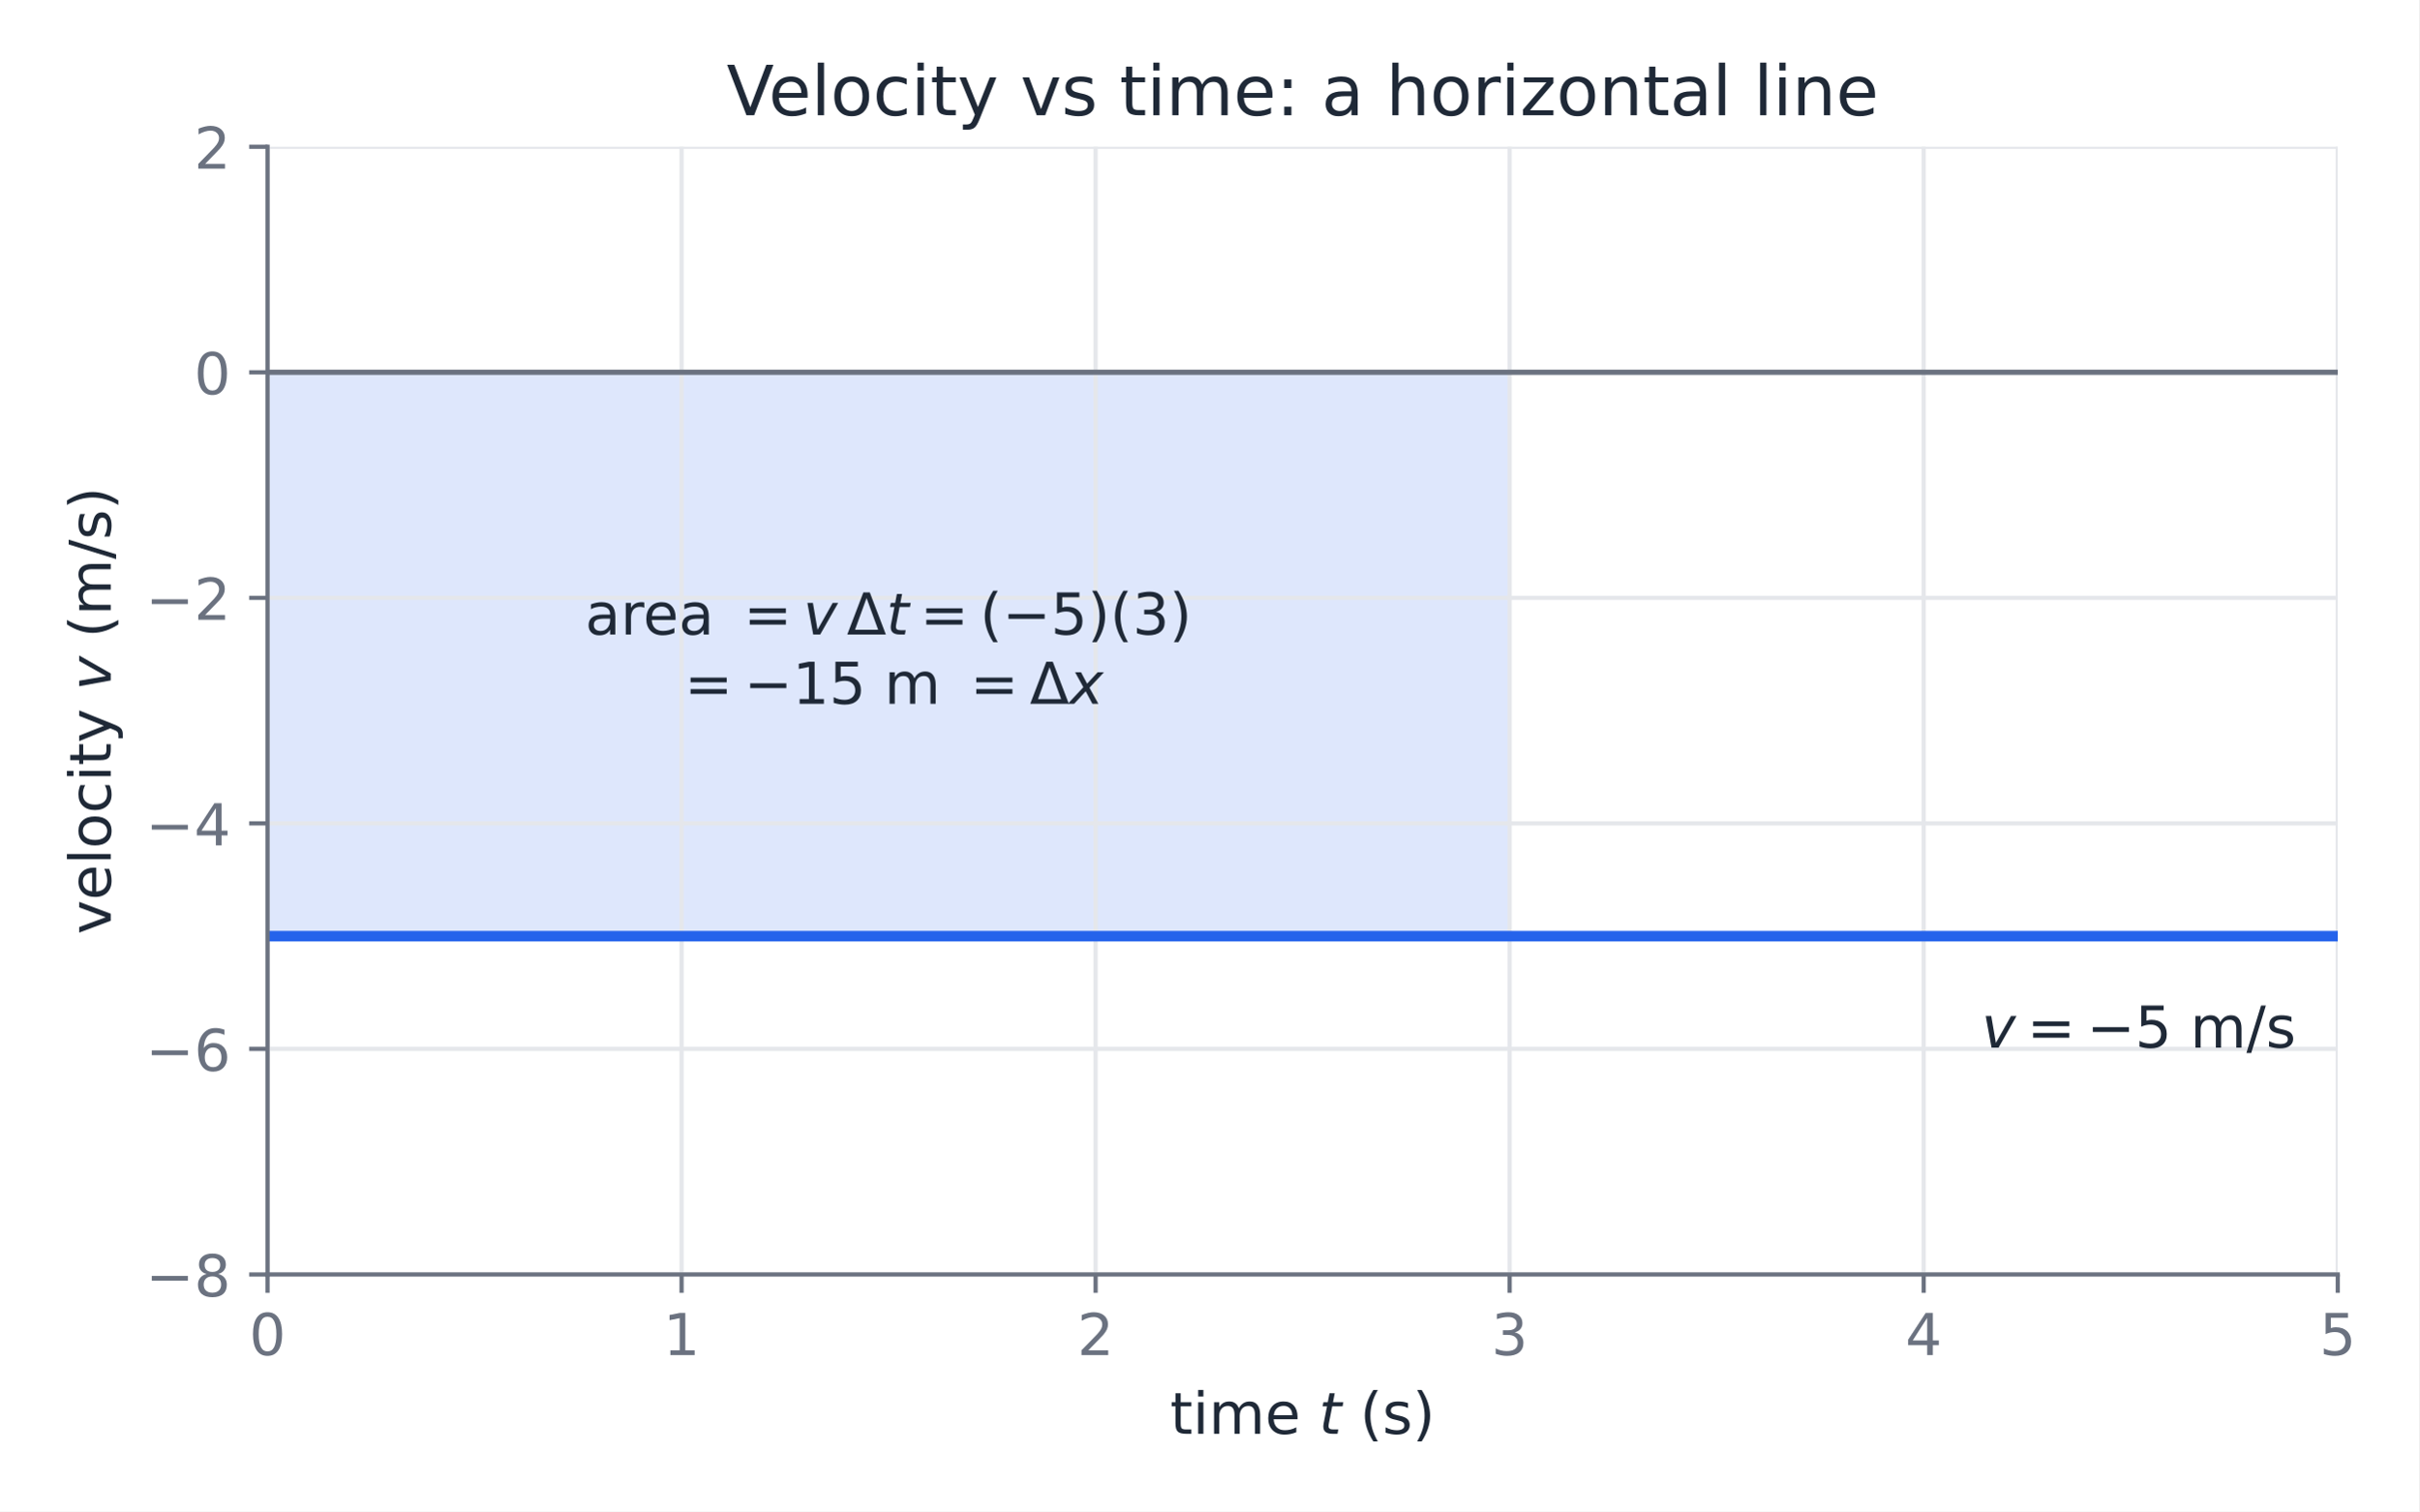
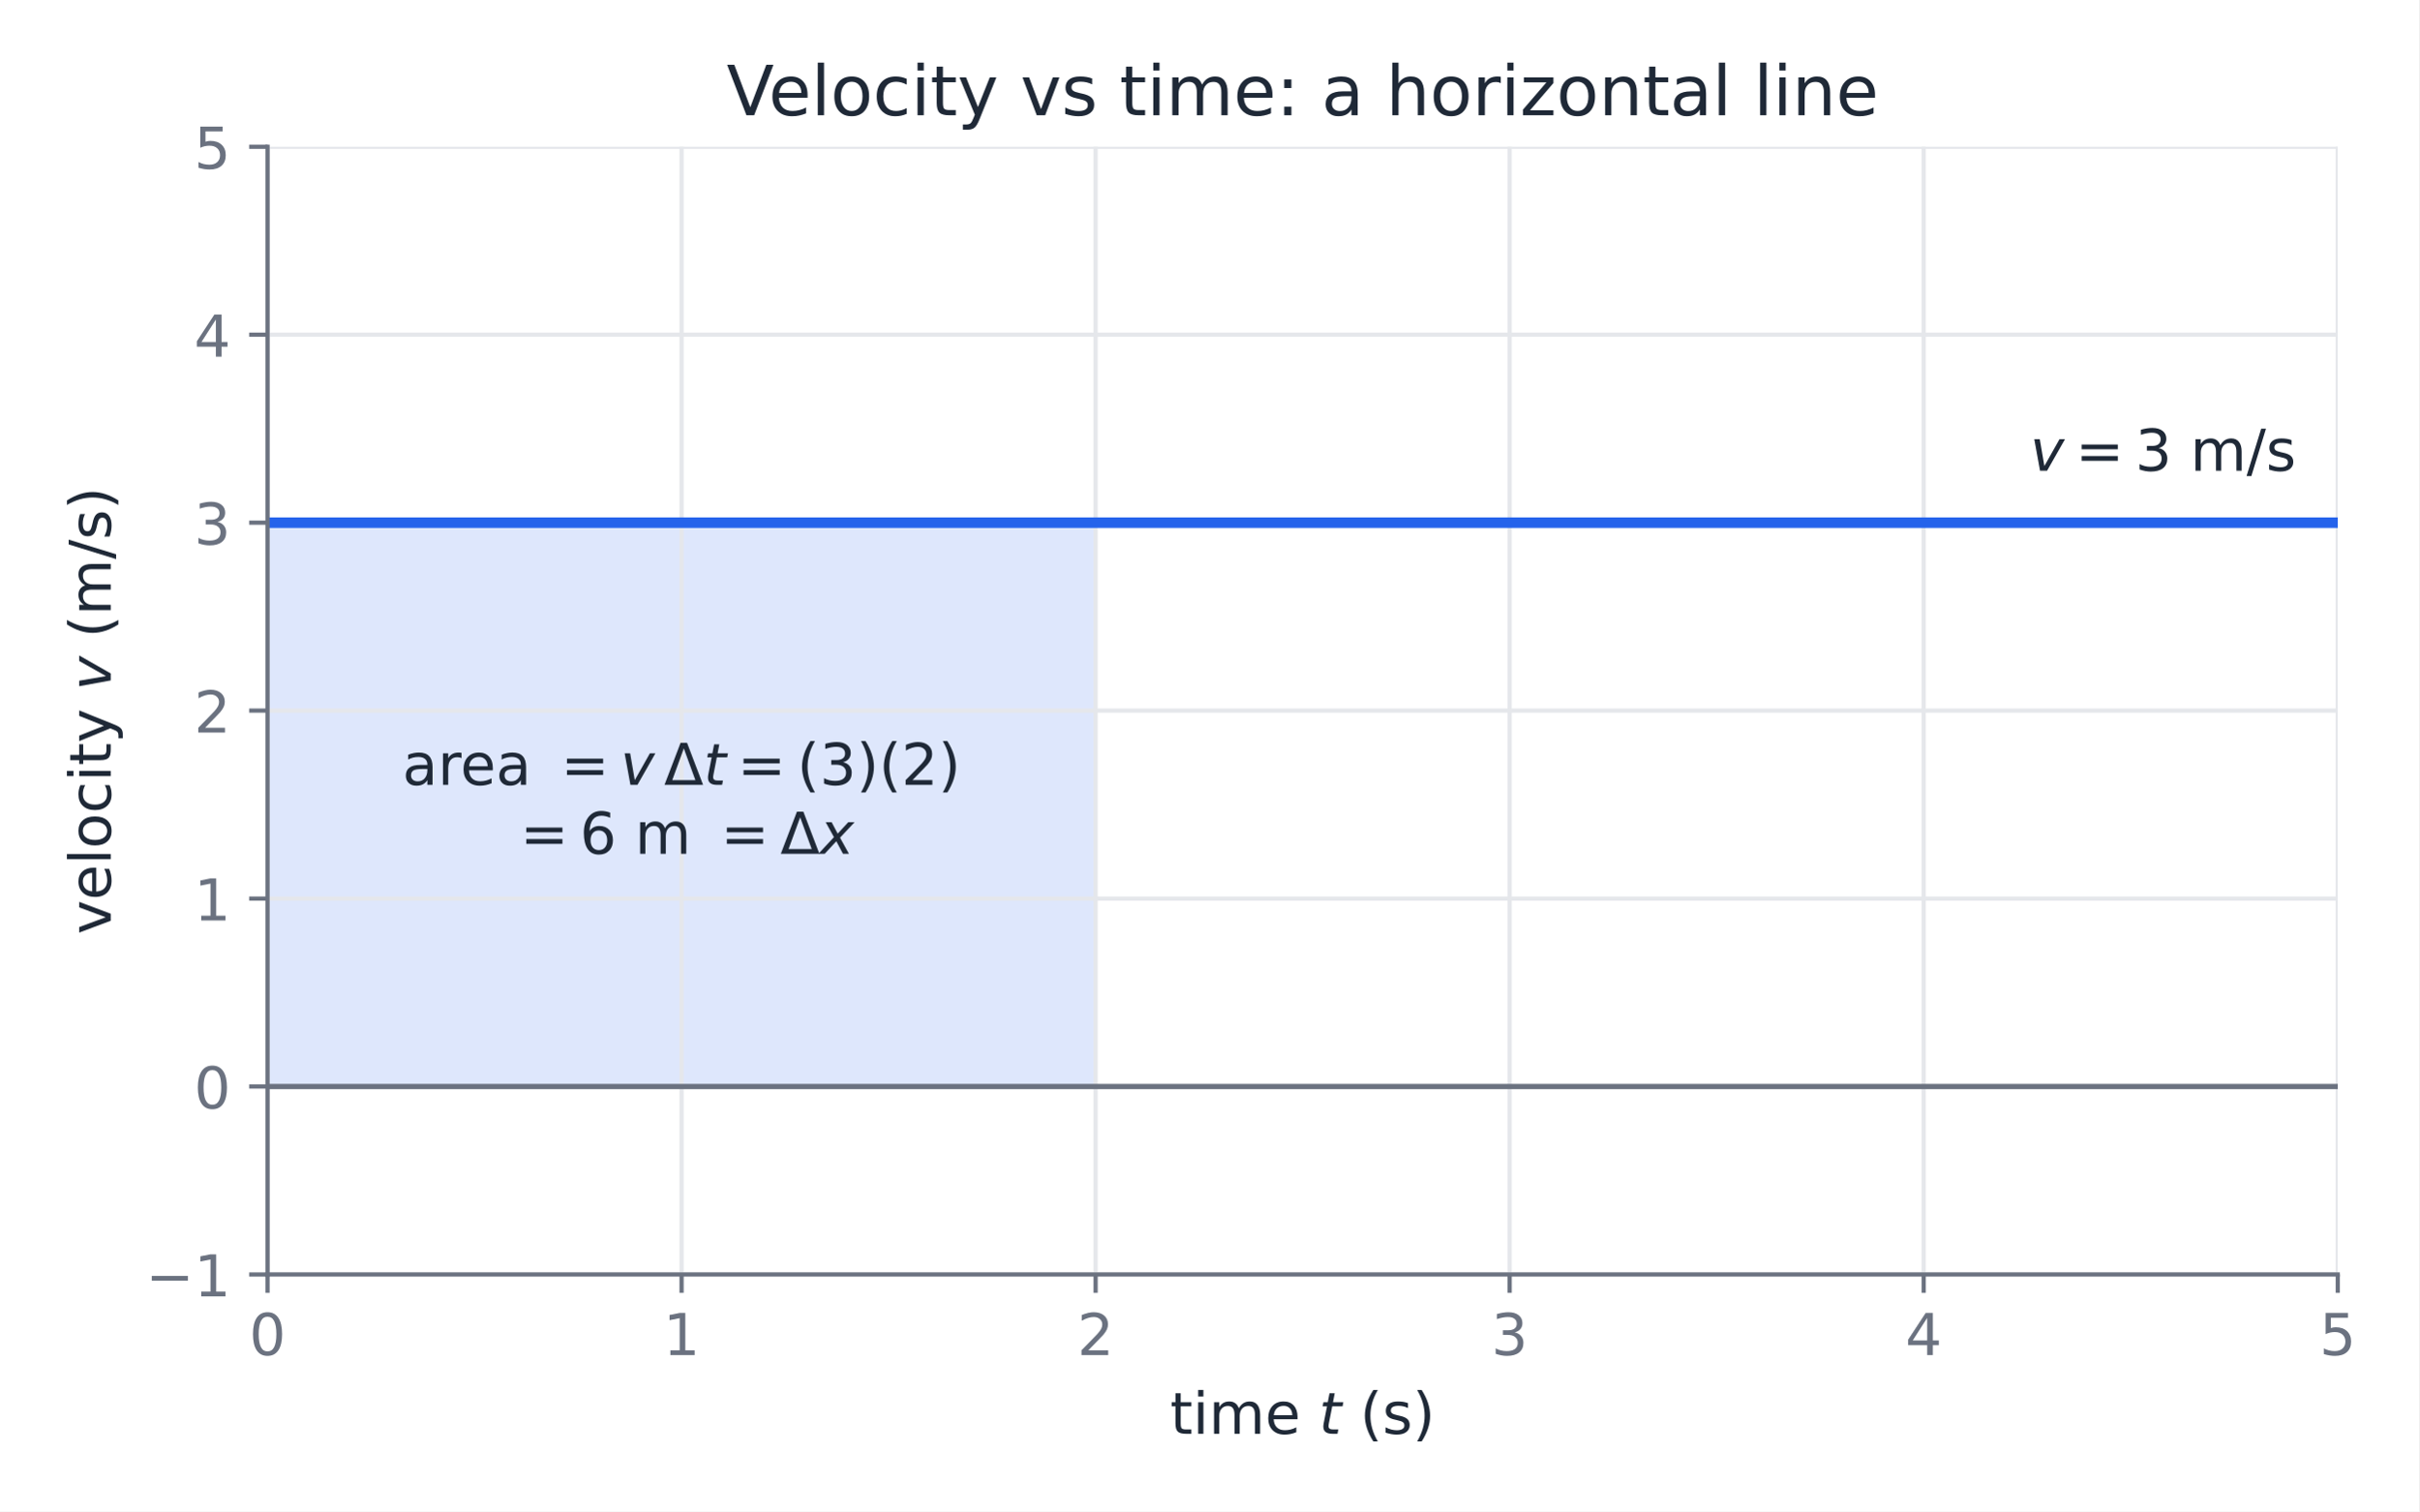
<svg xmlns="http://www.w3.org/2000/svg" xmlns:xlink="http://www.w3.org/1999/xlink" width="460.8pt" height="288pt" viewBox="0 0 460.8 288" version="1.1">
  <defs>
    <style type="text/css">*{stroke-linejoin: round; stroke-linecap: butt}</style>
  </defs>
  <g id="figure_1">
    <g id="patch_1">
      <path d="M 0 288  L 460.8 288  L 460.8 0  L 0 0  z " style="fill: #ffffff" />
    </g>
    <g id="axes_1">
      <g id="patch_2">
        <path d="M 50.96 242.837  L 445.32 242.837  L 445.32 27.96  L 50.96 27.96  z " style="fill: #ffffff" />
      </g>
      <g id="FillBetweenPolyCollection_1">
        <defs>
-           <path id="m949cb435a1" d="M 50.96 -217.065  L 50.96 -109.626  L 287.576 -109.626  L 287.576 -217.065  L 287.576 -217.065  L 50.96 -217.065  z " />
+           <path id="m3ef9028aa3" d="M 50.96 -80.975  L 50.96 -188.414  L 208.704 -188.414  L 208.704 -80.975  L 208.704 -80.975  L 50.96 -80.975  z " />
        </defs>
-         <g clip-path="url(#p1f6638d53b)">
-           <use xlink:href="#m949cb435a1" x="0" y="288" style="fill: #2563eb; fill-opacity: 0.15" />
+         <g clip-path="url(#p68de432484)">
+           <use xlink:href="#m3ef9028aa3" x="0" y="288" style="fill: #2563eb; fill-opacity: 0.15" />
        </g>
      </g>
      <g id="matplotlib.axis_1">
        <g id="xtick_1">
          <g id="line2d_1">
-             <path d="M 50.96 242.837  L 50.96 27.96  " clip-path="url(#p1f6638d53b)" style="fill: none; stroke: #e5e7eb; stroke-width: 0.8; stroke-linecap: square" />
+             <path d="M 50.96 242.837  L 50.96 27.96  " clip-path="url(#p68de432484)" style="fill: none; stroke: #e5e7eb; stroke-width: 0.8; stroke-linecap: square" />
          </g>
          <g id="line2d_2">
            <defs>
-               <path id="m3e6e8bbebf" d="M 0 0  L 0 3.5  " style="stroke: #6b7280; stroke-width: 0.8" />
+               <path id="m33810bf841" d="M 0 0  L 0 3.5  " style="stroke: #6b7280; stroke-width: 0.8" />
            </defs>
            <g>
-               <use xlink:href="#m3e6e8bbebf" x="50.96" y="242.837" style="fill: #6b7280; stroke: #6b7280; stroke-width: 0.8" />
+               <use xlink:href="#m33810bf841" x="50.96" y="242.837" style="fill: #6b7280; stroke: #6b7280; stroke-width: 0.8" />
            </g>
          </g>
          <g id="text_1">
            <g style="fill: #6b7280" transform="translate(47.46063 258.1948) scale(0.11 -0.11)">
              <defs>
                <path id="DejaVuSans-13" d="M 2034 4250  Q 1547 4250 1301 3770  Q 1056 3291 1056 2328  Q 1056 1369 1301 889  Q 1547 409 2034 409  Q 2525 409 2770 889  Q 3016 1369 3016 2328  Q 3016 3291 2770 3770  Q 2525 4250 2034 4250  z M 2034 4750  Q 2819 4750 3233 4129  Q 3647 3509 3647 2328  Q 3647 1150 3233 529  Q 2819 -91 2034 -91  Q 1250 -91 836 529  Q 422 1150 422 2328  Q 422 3509 836 4129  Q 1250 4750 2034 4750  z " transform="scale(0.015625)" />
              </defs>
              <use xlink:href="#DejaVuSans-13" />
            </g>
          </g>
        </g>
        <g id="xtick_2">
          <g id="line2d_3">
-             <path d="M 129.832 242.837  L 129.832 27.96  " clip-path="url(#p1f6638d53b)" style="fill: none; stroke: #e5e7eb; stroke-width: 0.8; stroke-linecap: square" />
+             <path d="M 129.832 242.837  L 129.832 27.96  " clip-path="url(#p68de432484)" style="fill: none; stroke: #e5e7eb; stroke-width: 0.8; stroke-linecap: square" />
          </g>
          <g id="line2d_4">
            <g>
-               <use xlink:href="#m3e6e8bbebf" x="129.832" y="242.837" style="fill: #6b7280; stroke: #6b7280; stroke-width: 0.8" />
+               <use xlink:href="#m33810bf841" x="129.832" y="242.837" style="fill: #6b7280; stroke: #6b7280; stroke-width: 0.8" />
            </g>
          </g>
          <g id="text_2">
            <g style="fill: #6b7280" transform="translate(126.3326 258.1948) scale(0.11 -0.11)">
              <defs>
                <path id="DejaVuSans-14" d="M 794 531  L 1825 531  L 1825 4091  L 703 3866  L 703 4441  L 1819 4666  L 2450 4666  L 2450 531  L 3481 531  L 3481 0  L 794 0  L 794 531  z " transform="scale(0.015625)" />
              </defs>
              <use xlink:href="#DejaVuSans-14" />
            </g>
          </g>
        </g>
        <g id="xtick_3">
          <g id="line2d_5">
-             <path d="M 208.704 242.837  L 208.704 27.96  " clip-path="url(#p1f6638d53b)" style="fill: none; stroke: #e5e7eb; stroke-width: 0.8; stroke-linecap: square" />
+             <path d="M 208.704 242.837  L 208.704 27.96  " clip-path="url(#p68de432484)" style="fill: none; stroke: #e5e7eb; stroke-width: 0.8; stroke-linecap: square" />
          </g>
          <g id="line2d_6">
            <g>
-               <use xlink:href="#m3e6e8bbebf" x="208.704" y="242.837" style="fill: #6b7280; stroke: #6b7280; stroke-width: 0.8" />
+               <use xlink:href="#m33810bf841" x="208.704" y="242.837" style="fill: #6b7280; stroke: #6b7280; stroke-width: 0.8" />
            </g>
          </g>
          <g id="text_3">
            <g style="fill: #6b7280" transform="translate(205.2046 258.1948) scale(0.11 -0.11)">
              <defs>
                <path id="DejaVuSans-15" d="M 1228 531  L 3431 531  L 3431 0  L 469 0  L 469 531  Q 828 903 1448 1529  Q 2069 2156 2228 2338  Q 2531 2678 2651 2914  Q 2772 3150 2772 3378  Q 2772 3750 2511 3984  Q 2250 4219 1831 4219  Q 1534 4219 1204 4116  Q 875 4013 500 3803  L 500 4441  Q 881 4594 1212 4672  Q 1544 4750 1819 4750  Q 2544 4750 2975 4387  Q 3406 4025 3406 3419  Q 3406 3131 3298 2873  Q 3191 2616 2906 2266  Q 2828 2175 2409 1742  Q 1991 1309 1228 531  z " transform="scale(0.015625)" />
              </defs>
              <use xlink:href="#DejaVuSans-15" />
            </g>
          </g>
        </g>
        <g id="xtick_4">
          <g id="line2d_7">
-             <path d="M 287.576 242.837  L 287.576 27.96  " clip-path="url(#p1f6638d53b)" style="fill: none; stroke: #e5e7eb; stroke-width: 0.8; stroke-linecap: square" />
+             <path d="M 287.576 242.837  L 287.576 27.96  " clip-path="url(#p68de432484)" style="fill: none; stroke: #e5e7eb; stroke-width: 0.8; stroke-linecap: square" />
          </g>
          <g id="line2d_8">
            <g>
-               <use xlink:href="#m3e6e8bbebf" x="287.576" y="242.837" style="fill: #6b7280; stroke: #6b7280; stroke-width: 0.8" />
+               <use xlink:href="#m33810bf841" x="287.576" y="242.837" style="fill: #6b7280; stroke: #6b7280; stroke-width: 0.8" />
            </g>
          </g>
          <g id="text_4">
            <g style="fill: #6b7280" transform="translate(284.0766 258.1948) scale(0.11 -0.11)">
              <defs>
                <path id="DejaVuSans-16" d="M 2597 2516  Q 3050 2419 3304 2112  Q 3559 1806 3559 1356  Q 3559 666 3084 287  Q 2609 -91 1734 -91  Q 1441 -91 1130 -33  Q 819 25 488 141  L 488 750  Q 750 597 1062 519  Q 1375 441 1716 441  Q 2309 441 2620 675  Q 2931 909 2931 1356  Q 2931 1769 2642 2001  Q 2353 2234 1838 2234  L 1294 2234  L 1294 2753  L 1863 2753  Q 2328 2753 2575 2939  Q 2822 3125 2822 3475  Q 2822 3834 2567 4026  Q 2313 4219 1838 4219  Q 1578 4219 1281 4162  Q 984 4106 628 3988  L 628 4550  Q 988 4650 1302 4700  Q 1616 4750 1894 4750  Q 2613 4750 3031 4423  Q 3450 4097 3450 3541  Q 3450 3153 3228 2886  Q 3006 2619 2597 2516  z " transform="scale(0.015625)" />
              </defs>
              <use xlink:href="#DejaVuSans-16" />
            </g>
          </g>
        </g>
        <g id="xtick_5">
          <g id="line2d_9">
-             <path d="M 366.448 242.837  L 366.448 27.96  " clip-path="url(#p1f6638d53b)" style="fill: none; stroke: #e5e7eb; stroke-width: 0.8; stroke-linecap: square" />
+             <path d="M 366.448 242.837  L 366.448 27.96  " clip-path="url(#p68de432484)" style="fill: none; stroke: #e5e7eb; stroke-width: 0.8; stroke-linecap: square" />
          </g>
          <g id="line2d_10">
            <g>
-               <use xlink:href="#m3e6e8bbebf" x="366.448" y="242.837" style="fill: #6b7280; stroke: #6b7280; stroke-width: 0.8" />
+               <use xlink:href="#m33810bf841" x="366.448" y="242.837" style="fill: #6b7280; stroke: #6b7280; stroke-width: 0.8" />
            </g>
          </g>
          <g id="text_5">
            <g style="fill: #6b7280" transform="translate(362.9486 258.1948) scale(0.11 -0.11)">
              <defs>
                <path id="DejaVuSans-17" d="M 2419 4116  L 825 1625  L 2419 1625  L 2419 4116  z M 2253 4666  L 3047 4666  L 3047 1625  L 3713 1625  L 3713 1100  L 3047 1100  L 3047 0  L 2419 0  L 2419 1100  L 313 1100  L 313 1709  L 2253 4666  z " transform="scale(0.015625)" />
              </defs>
              <use xlink:href="#DejaVuSans-17" />
            </g>
          </g>
        </g>
        <g id="xtick_6">
          <g id="line2d_11">
-             <path d="M 445.32 242.837  L 445.32 27.96  " clip-path="url(#p1f6638d53b)" style="fill: none; stroke: #e5e7eb; stroke-width: 0.8; stroke-linecap: square" />
+             <path d="M 445.32 242.837  L 445.32 27.96  " clip-path="url(#p68de432484)" style="fill: none; stroke: #e5e7eb; stroke-width: 0.8; stroke-linecap: square" />
          </g>
          <g id="line2d_12">
            <g>
-               <use xlink:href="#m3e6e8bbebf" x="445.32" y="242.837" style="fill: #6b7280; stroke: #6b7280; stroke-width: 0.8" />
+               <use xlink:href="#m33810bf841" x="445.32" y="242.837" style="fill: #6b7280; stroke: #6b7280; stroke-width: 0.8" />
            </g>
          </g>
          <g id="text_6">
            <g style="fill: #6b7280" transform="translate(441.8206 258.1948) scale(0.11 -0.11)">
              <defs>
                <path id="DejaVuSans-18" d="M 691 4666  L 3169 4666  L 3169 4134  L 1269 4134  L 1269 2991  Q 1406 3038 1543 3061  Q 1681 3084 1819 3084  Q 2600 3084 3056 2656  Q 3513 2228 3513 1497  Q 3513 744 3044 326  Q 2575 -91 1722 -91  Q 1428 -91 1123 -41  Q 819 9 494 109  L 494 744  Q 775 591 1075 516  Q 1375 441 1709 441  Q 2250 441 2565 725  Q 2881 1009 2881 1497  Q 2881 1984 2565 2268  Q 2250 2553 1709 2553  Q 1456 2553 1204 2497  Q 953 2441 691 2322  L 691 4666  z " transform="scale(0.015625)" />
              </defs>
              <use xlink:href="#DejaVuSans-18" />
            </g>
          </g>
        </g>
        <g id="text_7">
          <g style="fill: #1f2937" transform="translate(222.895 273.1974) scale(0.11 -0.11)">
            <defs>
              <path id="DejaVuSans-57" d="M 1172 4494  L 1172 3500  L 2356 3500  L 2356 3053  L 1172 3053  L 1172 1153  Q 1172 725 1289 603  Q 1406 481 1766 481  L 2356 481  L 2356 0  L 1766 0  Q 1100 0 847 248  Q 594 497 594 1153  L 594 3053  L 172 3053  L 172 3500  L 594 3500  L 594 4494  L 1172 4494  z " transform="scale(0.015625)" />
              <path id="DejaVuSans-4c" d="M 603 3500  L 1178 3500  L 1178 0  L 603 0  L 603 3500  z M 603 4863  L 1178 4863  L 1178 4134  L 603 4134  L 603 4863  z " transform="scale(0.015625)" />
              <path id="DejaVuSans-50" d="M 3328 2828  Q 3544 3216 3844 3400  Q 4144 3584 4550 3584  Q 5097 3584 5394 3201  Q 5691 2819 5691 2113  L 5691 0  L 5113 0  L 5113 2094  Q 5113 2597 4934 2840  Q 4756 3084 4391 3084  Q 3944 3084 3684 2787  Q 3425 2491 3425 1978  L 3425 0  L 2847 0  L 2847 2094  Q 2847 2600 2669 2842  Q 2491 3084 2119 3084  Q 1678 3084 1418 2786  Q 1159 2488 1159 1978  L 1159 0  L 581 0  L 581 3500  L 1159 3500  L 1159 2956  Q 1356 3278 1631 3431  Q 1906 3584 2284 3584  Q 2666 3584 2933 3390  Q 3200 3197 3328 2828  z " transform="scale(0.015625)" />
              <path id="DejaVuSans-48" d="M 3597 1894  L 3597 1613  L 953 1613  Q 991 1019 1311 708  Q 1631 397 2203 397  Q 2534 397 2845 478  Q 3156 559 3463 722  L 3463 178  Q 3153 47 2828 -22  Q 2503 -91 2169 -91  Q 1331 -91 842 396  Q 353 884 353 1716  Q 353 2575 817 3079  Q 1281 3584 2069 3584  Q 2775 3584 3186 3129  Q 3597 2675 3597 1894  z M 3022 2063  Q 3016 2534 2758 2815  Q 2500 3097 2075 3097  Q 1594 3097 1305 2825  Q 1016 2553 972 2059  L 3022 2063  z " transform="scale(0.015625)" />
              <path id="DejaVuSans-3" transform="scale(0.015625)" />
              <path id="DejaVuSans-Oblique-57" d="M 2706 3500  L 2619 3053  L 1472 3053  L 1100 1153  Q 1081 1047 1072 975  Q 1063 903 1063 863  Q 1063 663 1183 572  Q 1303 481 1569 481  L 2150 481  L 2053 0  L 1503 0  Q 991 0 739 200  Q 488 400 488 806  Q 488 878 497 964  Q 506 1050 525 1153  L 897 3053  L 409 3053  L 500 3500  L 978 3500  L 1172 4494  L 1747 4494  L 1556 3500  L 2706 3500  z " transform="scale(0.015625)" />
              <path id="DejaVuSans-b" d="M 1984 4856  Q 1566 4138 1362 3434  Q 1159 2731 1159 2009  Q 1159 1288 1364 580  Q 1569 -128 1984 -844  L 1484 -844  Q 1016 -109 783 600  Q 550 1309 550 2009  Q 550 2706 781 3412  Q 1013 4119 1484 4856  L 1984 4856  z " transform="scale(0.015625)" />
              <path id="DejaVuSans-56" d="M 2834 3397  L 2834 2853  Q 2591 2978 2328 3040  Q 2066 3103 1784 3103  Q 1356 3103 1142 2972  Q 928 2841 928 2578  Q 928 2378 1081 2264  Q 1234 2150 1697 2047  L 1894 2003  Q 2506 1872 2764 1633  Q 3022 1394 3022 966  Q 3022 478 2636 193  Q 2250 -91 1575 -91  Q 1294 -91 989 -36  Q 684 19 347 128  L 347 722  Q 666 556 975 473  Q 1284 391 1588 391  Q 1994 391 2212 530  Q 2431 669 2431 922  Q 2431 1156 2273 1281  Q 2116 1406 1581 1522  L 1381 1569  Q 847 1681 609 1914  Q 372 2147 372 2553  Q 372 3047 722 3315  Q 1072 3584 1716 3584  Q 2034 3584 2315 3537  Q 2597 3491 2834 3397  z " transform="scale(0.015625)" />
              <path id="DejaVuSans-c" d="M 513 4856  L 1013 4856  Q 1481 4119 1714 3412  Q 1947 2706 1947 2009  Q 1947 1309 1714 600  Q 1481 -109 1013 -844  L 513 -844  Q 928 -128 1133 580  Q 1338 1288 1338 2009  Q 1338 2731 1133 3434  Q 928 4138 513 4856  z " transform="scale(0.015625)" />
            </defs>
            <use xlink:href="#DejaVuSans-57" transform="translate(0 0.015625)" />
            <use xlink:href="#DejaVuSans-4c" transform="translate(39.20898 0.015625)" />
            <use xlink:href="#DejaVuSans-50" transform="translate(66.99219 0.015625)" />
            <use xlink:href="#DejaVuSans-48" transform="translate(164.4043 0.015625)" />
            <use xlink:href="#DejaVuSans-3" transform="translate(225.9277 0.015625)" />
            <use xlink:href="#DejaVuSans-Oblique-57" transform="translate(257.7148 0.015625)" />
            <use xlink:href="#DejaVuSans-3" transform="translate(296.9238 0.015625)" />
            <use xlink:href="#DejaVuSans-b" transform="translate(328.7109 0.015625)" />
            <use xlink:href="#DejaVuSans-56" transform="translate(367.7246 0.015625)" />
            <use xlink:href="#DejaVuSans-c" transform="translate(419.8242 0.015625)" />
          </g>
        </g>
      </g>
      <g id="matplotlib.axis_2">
        <g id="ytick_1">
          <g id="line2d_13">
-             <path d="M 50.96 242.837  L 445.32 242.837  " clip-path="url(#p1f6638d53b)" style="fill: none; stroke: #e5e7eb; stroke-width: 0.8; stroke-linecap: square" />
+             <path d="M 50.96 242.837  L 445.32 242.837  " clip-path="url(#p68de432484)" style="fill: none; stroke: #e5e7eb; stroke-width: 0.8; stroke-linecap: square" />
          </g>
          <g id="line2d_14">
            <defs>
-               <path id="md19be2876b" d="M 0 0  L -3.5 0  " style="stroke: #6b7280; stroke-width: 0.8" />
+               <path id="m7e2675b4e5" d="M 0 0  L -3.5 0  " style="stroke: #6b7280; stroke-width: 0.8" />
            </defs>
            <g>
-               <use xlink:href="#md19be2876b" x="50.96" y="242.837" style="fill: #6b7280; stroke: #6b7280; stroke-width: 0.8" />
+               <use xlink:href="#m7e2675b4e5" x="50.96" y="242.837" style="fill: #6b7280; stroke: #6b7280; stroke-width: 0.8" />
            </g>
          </g>
          <g id="text_8">
            <g style="fill: #6b7280" transform="translate(27.74359 247.0161) scale(0.11 -0.11)">
              <defs>
                <path id="DejaVuSans-c9c" d="M 678 2272  L 4684 2272  L 4684 1741  L 678 1741  L 678 2272  z " transform="scale(0.015625)" />
-                 <path id="DejaVuSans-1b" d="M 2034 2216  Q 1584 2216 1326 1975  Q 1069 1734 1069 1313  Q 1069 891 1326 650  Q 1584 409 2034 409  Q 2484 409 2743 651  Q 3003 894 3003 1313  Q 3003 1734 2745 1975  Q 2488 2216 2034 2216  z M 1403 2484  Q 997 2584 770 2862  Q 544 3141 544 3541  Q 544 4100 942 4425  Q 1341 4750 2034 4750  Q 2731 4750 3128 4425  Q 3525 4100 3525 3541  Q 3525 3141 3298 2862  Q 3072 2584 2669 2484  Q 3125 2378 3379 2068  Q 3634 1759 3634 1313  Q 3634 634 3220 271  Q 2806 -91 2034 -91  Q 1263 -91 848 271  Q 434 634 434 1313  Q 434 1759 690 2068  Q 947 2378 1403 2484  z M 1172 3481  Q 1172 3119 1398 2916  Q 1625 2713 2034 2713  Q 2441 2713 2670 2916  Q 2900 3119 2900 3481  Q 2900 3844 2670 4047  Q 2441 4250 2034 4250  Q 1625 4250 1398 4047  Q 1172 3844 1172 3481  z " transform="scale(0.015625)" />
              </defs>
              <use xlink:href="#DejaVuSans-c9c" />
-               <use xlink:href="#DejaVuSans-1b" transform="translate(83.79688 0)" />
+               <use xlink:href="#DejaVuSans-14" transform="translate(83.79688 0)" />
            </g>
          </g>
        </g>
        <g id="ytick_2">
          <g id="line2d_15">
-             <path d="M 50.96 199.862  L 445.32 199.862  " clip-path="url(#p1f6638d53b)" style="fill: none; stroke: #e5e7eb; stroke-width: 0.8; stroke-linecap: square" />
+             <path d="M 50.96 207.025  L 445.32 207.025  " clip-path="url(#p68de432484)" style="fill: none; stroke: #e5e7eb; stroke-width: 0.8; stroke-linecap: square" />
          </g>
          <g id="line2d_16">
            <g>
-               <use xlink:href="#md19be2876b" x="50.96" y="199.862" style="fill: #6b7280; stroke: #6b7280; stroke-width: 0.8" />
+               <use xlink:href="#m7e2675b4e5" x="50.96" y="207.025" style="fill: #6b7280; stroke: #6b7280; stroke-width: 0.8" />
            </g>
          </g>
          <g id="text_9">
-             <g style="fill: #6b7280" transform="translate(27.74359 204.0406) scale(0.11 -0.11)">
-               <defs>
-                 <path id="DejaVuSans-19" d="M 2113 2584  Q 1688 2584 1439 2293  Q 1191 2003 1191 1497  Q 1191 994 1439 701  Q 1688 409 2113 409  Q 2538 409 2786 701  Q 3034 994 3034 1497  Q 3034 2003 2786 2293  Q 2538 2584 2113 2584  z M 3366 4563  L 3366 3988  Q 3128 4100 2886 4159  Q 2644 4219 2406 4219  Q 1781 4219 1451 3797  Q 1122 3375 1075 2522  Q 1259 2794 1537 2939  Q 1816 3084 2150 3084  Q 2853 3084 3261 2657  Q 3669 2231 3669 1497  Q 3669 778 3244 343  Q 2819 -91 2113 -91  Q 1303 -91 875 529  Q 447 1150 447 2328  Q 447 3434 972 4092  Q 1497 4750 2381 4750  Q 2619 4750 2861 4703  Q 3103 4656 3366 4563  z " transform="scale(0.015625)" />
-               </defs>
-               <use xlink:href="#DejaVuSans-c9c" />
-               <use xlink:href="#DejaVuSans-19" transform="translate(83.79688 0)" />
+             <g style="fill: #6b7280" transform="translate(36.96125 211.2032) scale(0.11 -0.11)">
+               <use xlink:href="#DejaVuSans-13" />
            </g>
          </g>
        </g>
        <g id="ytick_3">
          <g id="line2d_17">
-             <path d="M 50.96 156.886  L 445.32 156.886  " clip-path="url(#p1f6638d53b)" style="fill: none; stroke: #e5e7eb; stroke-width: 0.8; stroke-linecap: square" />
+             <path d="M 50.96 171.212  L 445.32 171.212  " clip-path="url(#p68de432484)" style="fill: none; stroke: #e5e7eb; stroke-width: 0.8; stroke-linecap: square" />
          </g>
          <g id="line2d_18">
            <g>
-               <use xlink:href="#md19be2876b" x="50.96" y="156.886" style="fill: #6b7280; stroke: #6b7280; stroke-width: 0.8" />
+               <use xlink:href="#m7e2675b4e5" x="50.96" y="171.212" style="fill: #6b7280; stroke: #6b7280; stroke-width: 0.8" />
            </g>
          </g>
          <g id="text_10">
-             <g style="fill: #6b7280" transform="translate(27.74359 161.0652) scale(0.11 -0.11)">
-               <use xlink:href="#DejaVuSans-c9c" />
-               <use xlink:href="#DejaVuSans-17" transform="translate(83.79688 0)" />
+             <g style="fill: #6b7280" transform="translate(36.96125 175.3903) scale(0.11 -0.11)">
+               <use xlink:href="#DejaVuSans-14" />
            </g>
          </g>
        </g>
        <g id="ytick_4">
          <g id="line2d_19">
-             <path d="M 50.96 113.911  L 445.32 113.911  " clip-path="url(#p1f6638d53b)" style="fill: none; stroke: #e5e7eb; stroke-width: 0.8; stroke-linecap: square" />
+             <path d="M 50.96 135.399  L 445.32 135.399  " clip-path="url(#p68de432484)" style="fill: none; stroke: #e5e7eb; stroke-width: 0.8; stroke-linecap: square" />
          </g>
          <g id="line2d_20">
            <g>
-               <use xlink:href="#md19be2876b" x="50.96" y="113.911" style="fill: #6b7280; stroke: #6b7280; stroke-width: 0.8" />
+               <use xlink:href="#m7e2675b4e5" x="50.96" y="135.399" style="fill: #6b7280; stroke: #6b7280; stroke-width: 0.8" />
            </g>
          </g>
          <g id="text_11">
-             <g style="fill: #6b7280" transform="translate(27.74359 118.0897) scale(0.11 -0.11)">
-               <use xlink:href="#DejaVuSans-c9c" />
-               <use xlink:href="#DejaVuSans-15" transform="translate(83.79688 0)" />
+             <g style="fill: #6b7280" transform="translate(36.96125 139.5774) scale(0.11 -0.11)">
+               <use xlink:href="#DejaVuSans-15" />
            </g>
          </g>
        </g>
        <g id="ytick_5">
          <g id="line2d_21">
-             <path d="M 50.96 70.935  L 445.32 70.935  " clip-path="url(#p1f6638d53b)" style="fill: none; stroke: #e5e7eb; stroke-width: 0.8; stroke-linecap: square" />
+             <path d="M 50.96 99.586  L 445.32 99.586  " clip-path="url(#p68de432484)" style="fill: none; stroke: #e5e7eb; stroke-width: 0.8; stroke-linecap: square" />
          </g>
          <g id="line2d_22">
            <g>
-               <use xlink:href="#md19be2876b" x="50.96" y="70.935" style="fill: #6b7280; stroke: #6b7280; stroke-width: 0.8" />
+               <use xlink:href="#m7e2675b4e5" x="50.96" y="99.586" style="fill: #6b7280; stroke: #6b7280; stroke-width: 0.8" />
            </g>
          </g>
          <g id="text_12">
-             <g style="fill: #6b7280" transform="translate(36.96125 75.11419) scale(0.11 -0.11)">
-               <use xlink:href="#DejaVuSans-13" />
+             <g style="fill: #6b7280" transform="translate(36.96125 103.7645) scale(0.11 -0.11)">
+               <use xlink:href="#DejaVuSans-16" />
            </g>
          </g>
        </g>
        <g id="ytick_6">
          <g id="line2d_23">
-             <path d="M 50.96 27.96  L 445.32 27.96  " clip-path="url(#p1f6638d53b)" style="fill: none; stroke: #e5e7eb; stroke-width: 0.8; stroke-linecap: square" />
+             <path d="M 50.96 63.773  L 445.32 63.773  " clip-path="url(#p68de432484)" style="fill: none; stroke: #e5e7eb; stroke-width: 0.8; stroke-linecap: square" />
          </g>
          <g id="line2d_24">
            <g>
-               <use xlink:href="#md19be2876b" x="50.96" y="27.96" style="fill: #6b7280; stroke: #6b7280; stroke-width: 0.8" />
+               <use xlink:href="#m7e2675b4e5" x="50.96" y="63.773" style="fill: #6b7280; stroke: #6b7280; stroke-width: 0.8" />
            </g>
          </g>
          <g id="text_13">
+             <g style="fill: #6b7280" transform="translate(36.96125 67.95162) scale(0.11 -0.11)">
+               <use xlink:href="#DejaVuSans-17" />
+             </g>
+           </g>
+         </g>
+         <g id="ytick_7">
+           <g id="line2d_25">
+             <path d="M 50.96 27.96  L 445.32 27.96  " clip-path="url(#p68de432484)" style="fill: none; stroke: #e5e7eb; stroke-width: 0.8; stroke-linecap: square" />
+           </g>
+           <g id="line2d_26">
+             <g>
+               <use xlink:href="#m7e2675b4e5" x="50.96" y="27.96" style="fill: #6b7280; stroke: #6b7280; stroke-width: 0.8" />
+             </g>
+           </g>
+           <g id="text_14">
            <g style="fill: #6b7280" transform="translate(36.96125 32.13871) scale(0.11 -0.11)">
-               <use xlink:href="#DejaVuSans-15" />
-             </g>
-           </g>
-         </g>
-         <g id="text_14">
+               <use xlink:href="#DejaVuSans-18" />
+             </g>
+           </g>
+         </g>
+         <g id="text_15">
          <g style="fill: #1f2937" transform="translate(21.10102 178.0237) rotate(-90) scale(0.11 -0.11)">
            <defs>
              <path id="DejaVuSans-59" d="M 191 3500  L 800 3500  L 1894 563  L 2988 3500  L 3597 3500  L 2284 0  L 1503 0  L 191 3500  z " transform="scale(0.015625)" />
              <path id="DejaVuSans-4f" d="M 603 4863  L 1178 4863  L 1178 0  L 603 0  L 603 4863  z " transform="scale(0.015625)" />
              <path id="DejaVuSans-52" d="M 1959 3097  Q 1497 3097 1228 2736  Q 959 2375 959 1747  Q 959 1119 1226 758  Q 1494 397 1959 397  Q 2419 397 2687 759  Q 2956 1122 2956 1747  Q 2956 2369 2687 2733  Q 2419 3097 1959 3097  z M 1959 3584  Q 2709 3584 3137 3096  Q 3566 2609 3566 1747  Q 3566 888 3137 398  Q 2709 -91 1959 -91  Q 1206 -91 779 398  Q 353 888 353 1747  Q 353 2609 779 3096  Q 1206 3584 1959 3584  z " transform="scale(0.015625)" />
              <path id="DejaVuSans-46" d="M 3122 3366  L 3122 2828  Q 2878 2963 2633 3030  Q 2388 3097 2138 3097  Q 1578 3097 1268 2742  Q 959 2388 959 1747  Q 959 1106 1268 751  Q 1578 397 2138 397  Q 2388 397 2633 464  Q 2878 531 3122 666  L 3122 134  Q 2881 22 2623 -34  Q 2366 -91 2075 -91  Q 1284 -91 818 406  Q 353 903 353 1747  Q 353 2603 823 3093  Q 1294 3584 2113 3584  Q 2378 3584 2631 3529  Q 2884 3475 3122 3366  z " transform="scale(0.015625)" />
              <path id="DejaVuSans-5c" d="M 2059 -325  Q 1816 -950 1584 -1140  Q 1353 -1331 966 -1331  L 506 -1331  L 506 -850  L 844 -850  Q 1081 -850 1212 -737  Q 1344 -625 1503 -206  L 1606 56  L 191 3500  L 800 3500  L 1894 763  L 2988 3500  L 3597 3500  L 2059 -325  z " transform="scale(0.015625)" />
              <path id="DejaVuSans-Oblique-59" d="M 459 3500  L 1069 3500  L 1581 525  L 3256 3500  L 3866 3500  L 1875 0  L 1100 0  L 459 3500  z " transform="scale(0.015625)" />
              <path id="DejaVuSans-12" d="M 1625 4666  L 2156 4666  L 531 -594  L 0 -594  L 1625 4666  z " transform="scale(0.015625)" />
            </defs>
            <use xlink:href="#DejaVuSans-59" transform="translate(0 0.015625)" />
            <use xlink:href="#DejaVuSans-48" transform="translate(59.17969 0.015625)" />
            <use xlink:href="#DejaVuSans-4f" transform="translate(120.7031 0.015625)" />
            <use xlink:href="#DejaVuSans-52" transform="translate(148.4863 0.015625)" />
            <use xlink:href="#DejaVuSans-46" transform="translate(209.668 0.015625)" />
            <use xlink:href="#DejaVuSans-4c" transform="translate(264.6484 0.015625)" />
            <use xlink:href="#DejaVuSans-57" transform="translate(292.4316 0.015625)" />
            <use xlink:href="#DejaVuSans-5c" transform="translate(331.6406 0.015625)" />
            <use xlink:href="#DejaVuSans-3" transform="translate(390.8203 0.015625)" />
            <use xlink:href="#DejaVuSans-Oblique-59" transform="translate(422.6074 0.015625)" />
            <use xlink:href="#DejaVuSans-3" transform="translate(481.7871 0.015625)" />
            <use xlink:href="#DejaVuSans-b" transform="translate(513.5742 0.015625)" />
            <use xlink:href="#DejaVuSans-50" transform="translate(552.5879 0.015625)" />
            <use xlink:href="#DejaVuSans-12" transform="translate(650 0.015625)" />
            <use xlink:href="#DejaVuSans-56" transform="translate(683.6914 0.015625)" />
            <use xlink:href="#DejaVuSans-c" transform="translate(735.791 0.015625)" />
          </g>
        </g>
      </g>
-       <g id="line2d_25">
-         <path d="M 50.96 178.374  L 445.32 178.374  " clip-path="url(#p1f6638d53b)" style="fill: none; stroke: #2563eb; stroke-width: 2; stroke-linecap: square" />
-       </g>
-       <g id="line2d_26">
-         <path d="M 50.96 70.935  L 445.32 70.935  " clip-path="url(#p1f6638d53b)" style="fill: none; stroke: #6b7280; stroke-linecap: square" />
+       <g id="line2d_27">
+         <path d="M 50.96 99.586  L 445.32 99.586  " clip-path="url(#p68de432484)" style="fill: none; stroke: #2563eb; stroke-width: 2; stroke-linecap: square" />
+       </g>
+       <g id="line2d_28">
+         <path d="M 50.96 207.025  L 445.32 207.025  " clip-path="url(#p68de432484)" style="fill: none; stroke: #6b7280; stroke-linecap: square" />
      </g>
      <g id="patch_3">
        <path d="M 50.96 242.837  L 50.96 27.96  " style="fill: none; stroke: #6b7280; stroke-width: 0.8; stroke-linejoin: miter; stroke-linecap: square" />
      </g>
      <g id="patch_4">
        <path d="M 50.96 242.837  L 445.32 242.837  " style="fill: none; stroke: #6b7280; stroke-width: 0.8; stroke-linejoin: miter; stroke-linecap: square" />
      </g>
-       <g id="text_15">
-         <g style="fill: #1f2937" transform="translate(377.4828 199.6243) scale(0.11 -0.11)">
+       <g id="text_16">
+         <g style="fill: #1f2937" transform="translate(386.7228 89.78065) scale(0.11 -0.11)">
          <defs>
            <path id="DejaVuSans-20" d="M 678 2906  L 4684 2906  L 4684 2381  L 678 2381  L 678 2906  z M 678 1631  L 4684 1631  L 4684 1100  L 678 1100  L 678 1631  z " transform="scale(0.015625)" />
          </defs>
-           <use xlink:href="#DejaVuSans-Oblique-59" transform="translate(0 0.09375)" />
-           <use xlink:href="#DejaVuSans-20" transform="translate(78.66211 0.09375)" />
-           <use xlink:href="#DejaVuSans-c9c" transform="translate(181.9336 0.09375)" />
-           <use xlink:href="#DejaVuSans-18" transform="translate(265.7227 0.09375)" />
-           <use xlink:href="#DejaVuSans-3" transform="translate(329.3457 0.09375)" />
-           <use xlink:href="#DejaVuSans-50" transform="translate(361.1328 0.09375)" />
-           <use xlink:href="#DejaVuSans-12" transform="translate(458.5449 0.09375)" />
-           <use xlink:href="#DejaVuSans-56" transform="translate(492.2363 0.09375)" />
-         </g>
-       </g>
-       <g id="text_16">
-         <g style="fill: #1f2937" transform="translate(111.463 120.9125) scale(0.11 -0.11)">
+           <use xlink:href="#DejaVuSans-Oblique-59" transform="translate(0 0.78125)" />
+           <use xlink:href="#DejaVuSans-20" transform="translate(78.66211 0.78125)" />
+           <use xlink:href="#DejaVuSans-16" transform="translate(181.9336 0.78125)" />
+           <use xlink:href="#DejaVuSans-3" transform="translate(245.5566 0.78125)" />
+           <use xlink:href="#DejaVuSans-50" transform="translate(277.3438 0.78125)" />
+           <use xlink:href="#DejaVuSans-12" transform="translate(374.7559 0.78125)" />
+           <use xlink:href="#DejaVuSans-56" transform="translate(408.4473 0.78125)" />
+         </g>
+       </g>
+       <g id="text_17">
+         <g style="fill: #1f2937" transform="translate(76.647 149.5628) scale(0.11 -0.11)">
          <defs>
            <path id="DejaVuSans-44" d="M 2194 1759  Q 1497 1759 1228 1600  Q 959 1441 959 1056  Q 959 750 1161 570  Q 1363 391 1709 391  Q 2188 391 2477 730  Q 2766 1069 2766 1631  L 2766 1759  L 2194 1759  z M 3341 1997  L 3341 0  L 2766 0  L 2766 531  Q 2569 213 2275 61  Q 1981 -91 1556 -91  Q 1019 -91 701 211  Q 384 513 384 1019  Q 384 1609 779 1909  Q 1175 2209 1959 2209  L 2766 2209  L 2766 2266  Q 2766 2663 2505 2880  Q 2244 3097 1772 3097  Q 1472 3097 1187 3025  Q 903 2953 641 2809  L 641 3341  Q 956 3463 1253 3523  Q 1550 3584 1831 3584  Q 2591 3584 2966 3190  Q 3341 2797 3341 1997  z " transform="scale(0.015625)" />
            <path id="DejaVuSans-55" d="M 2631 2963  Q 2534 3019 2420 3045  Q 2306 3072 2169 3072  Q 1681 3072 1420 2755  Q 1159 2438 1159 1844  L 1159 0  L 581 0  L 581 3500  L 1159 3500  L 1159 2956  Q 1341 3275 1631 3429  Q 1922 3584 2338 3584  Q 2397 3584 2469 3576  Q 2541 3569 2628 3553  L 2631 2963  z " transform="scale(0.015625)" />
            <path id="DejaVuSans-329" d="M 2188 4044  L 906 525  L 3472 525  L 2188 4044  z M 50 0  L 1831 4666  L 2547 4666  L 4325 0  L 50 0  z " transform="scale(0.015625)" />
          </defs>
          <use xlink:href="#DejaVuSans-44" transform="translate(0 0.125)" />
          <use xlink:href="#DejaVuSans-55" transform="translate(61.2793 0.125)" />
          <use xlink:href="#DejaVuSans-48" transform="translate(100.3926 0.125)" />
          <use xlink:href="#DejaVuSans-44" transform="translate(161.916 0.125)" />
          <use xlink:href="#DejaVuSans-3" transform="translate(223.1953 0.125)" />
          <use xlink:href="#DejaVuSans-20" transform="translate(274.4648 0.125)" />
          <use xlink:href="#DejaVuSans-Oblique-59" transform="translate(377.7363 0.125)" />
          <use xlink:href="#DejaVuSans-329" transform="translate(453.1517 0.125)" />
          <use xlink:href="#DejaVuSans-Oblique-57" transform="translate(521.5599 0.125)" />
          <use xlink:href="#DejaVuSans-20" transform="translate(580.2513 0.125)" />
          <use xlink:href="#DejaVuSans-b" transform="translate(683.5228 0.125)" />
-           <use xlink:href="#DejaVuSans-c9c" transform="translate(722.5365 0.125)" />
-           <use xlink:href="#DejaVuSans-18" transform="translate(806.3255 0.125)" />
-           <use xlink:href="#DejaVuSans-c" transform="translate(869.9486 0.125)" />
-           <use xlink:href="#DejaVuSans-b" transform="translate(908.9622 0.125)" />
-           <use xlink:href="#DejaVuSans-16" transform="translate(947.9759 0.125)" />
-           <use xlink:href="#DejaVuSans-c" transform="translate(1011.599 0.125)" />
-         </g>
-         <g style="fill: #1f2937" transform="translate(128.238 134.1146) scale(0.11 -0.11)">
+           <use xlink:href="#DejaVuSans-16" transform="translate(722.5365 0.125)" />
+           <use xlink:href="#DejaVuSans-c" transform="translate(786.1595 0.125)" />
+           <use xlink:href="#DejaVuSans-b" transform="translate(825.1732 0.125)" />
+           <use xlink:href="#DejaVuSans-15" transform="translate(864.1868 0.125)" />
+           <use xlink:href="#DejaVuSans-c" transform="translate(927.8099 0.125)" />
+         </g>
+         <g style="fill: #1f2937" transform="translate(96.942 162.7649) scale(0.11 -0.11)">
          <defs>
+             <path id="DejaVuSans-19" d="M 2113 2584  Q 1688 2584 1439 2293  Q 1191 2003 1191 1497  Q 1191 994 1439 701  Q 1688 409 2113 409  Q 2538 409 2786 701  Q 3034 994 3034 1497  Q 3034 2003 2786 2293  Q 2538 2584 2113 2584  z M 3366 4563  L 3366 3988  Q 3128 4100 2886 4159  Q 2644 4219 2406 4219  Q 1781 4219 1451 3797  Q 1122 3375 1075 2522  Q 1259 2794 1537 2939  Q 1816 3084 2150 3084  Q 2853 3084 3261 2657  Q 3669 2231 3669 1497  Q 3669 778 3244 343  Q 2819 -91 2113 -91  Q 1303 -91 875 529  Q 447 1150 447 2328  Q 447 3434 972 4092  Q 1497 4750 2381 4750  Q 2619 4750 2861 4703  Q 3103 4656 3366 4563  z " transform="scale(0.015625)" />
            <path id="DejaVuSans-Oblique-5b" d="M 3841 3500  L 2234 1784  L 3219 0  L 2559 0  L 1819 1388  L 531 0  L -166 0  L 1556 1844  L 641 3500  L 1300 3500  L 1972 2234  L 3144 3500  L 3841 3500  z " transform="scale(0.015625)" />
          </defs>
-           <use xlink:href="#DejaVuSans-20" transform="translate(19.48242 0.09375)" />
-           <use xlink:href="#DejaVuSans-c9c" transform="translate(122.7539 0.09375)" />
-           <use xlink:href="#DejaVuSans-14" transform="translate(206.543 0.09375)" />
-           <use xlink:href="#DejaVuSans-18" transform="translate(270.166 0.09375)" />
-           <use xlink:href="#DejaVuSans-3" transform="translate(333.7891 0.09375)" />
-           <use xlink:href="#DejaVuSans-50" transform="translate(365.5762 0.09375)" />
-           <use xlink:href="#DejaVuSans-3" transform="translate(462.9883 0.09375)" />
-           <use xlink:href="#DejaVuSans-20" transform="translate(514.2578 0.09375)" />
-           <use xlink:href="#DejaVuSans-329" transform="translate(617.5293 0.09375)" />
-           <use xlink:href="#DejaVuSans-Oblique-5b" transform="translate(685.9375 0.09375)" />
-         </g>
-       </g>
-       <g id="text_17">
+           <use xlink:href="#DejaVuSans-20" transform="translate(19.48242 0.78125)" />
+           <use xlink:href="#DejaVuSans-19" transform="translate(122.7539 0.78125)" />
+           <use xlink:href="#DejaVuSans-3" transform="translate(186.377 0.78125)" />
+           <use xlink:href="#DejaVuSans-50" transform="translate(218.1641 0.78125)" />
+           <use xlink:href="#DejaVuSans-3" transform="translate(315.5762 0.78125)" />
+           <use xlink:href="#DejaVuSans-20" transform="translate(366.8457 0.78125)" />
+           <use xlink:href="#DejaVuSans-329" transform="translate(470.1172 0.78125)" />
+           <use xlink:href="#DejaVuSans-Oblique-5b" transform="translate(538.5254 0.78125)" />
+         </g>
+       </g>
+       <g id="text_18">
        <g style="fill: #1f2937" transform="translate(138.4078 21.96) scale(0.132 -0.132)">
          <defs>
            <path id="DejaVuSans-39" d="M 1831 0  L 50 4666  L 709 4666  L 2188 738  L 3669 4666  L 4325 4666  L 2547 0  L 1831 0  z " transform="scale(0.015625)" />
            <path id="DejaVuSans-1d" d="M 750 794  L 1409 794  L 1409 0  L 750 0  L 750 794  z M 750 3309  L 1409 3309  L 1409 2516  L 750 2516  L 750 3309  z " transform="scale(0.015625)" />
            <path id="DejaVuSans-4b" d="M 3513 2113  L 3513 0  L 2938 0  L 2938 2094  Q 2938 2591 2744 2837  Q 2550 3084 2163 3084  Q 1697 3084 1428 2787  Q 1159 2491 1159 1978  L 1159 0  L 581 0  L 581 4863  L 1159 4863  L 1159 2956  Q 1366 3272 1645 3428  Q 1925 3584 2291 3584  Q 2894 3584 3203 3211  Q 3513 2838 3513 2113  z " transform="scale(0.015625)" />
            <path id="DejaVuSans-5d" d="M 353 3500  L 3084 3500  L 3084 2975  L 922 459  L 3084 459  L 3084 0  L 275 0  L 275 525  L 2438 3041  L 353 3041  L 353 3500  z " transform="scale(0.015625)" />
            <path id="DejaVuSans-51" d="M 3513 2113  L 3513 0  L 2938 0  L 2938 2094  Q 2938 2591 2744 2837  Q 2550 3084 2163 3084  Q 1697 3084 1428 2787  Q 1159 2491 1159 1978  L 1159 0  L 581 0  L 581 3500  L 1159 3500  L 1159 2956  Q 1366 3272 1645 3428  Q 1925 3584 2291 3584  Q 2894 3584 3203 3211  Q 3513 2838 3513 2113  z " transform="scale(0.015625)" />
          </defs>
          <use xlink:href="#DejaVuSans-39" />
          <use xlink:href="#DejaVuSans-48" transform="translate(60.64062 0)" />
          <use xlink:href="#DejaVuSans-4f" transform="translate(122.1719 0)" />
          <use xlink:href="#DejaVuSans-52" transform="translate(149.9531 0)" />
          <use xlink:href="#DejaVuSans-46" transform="translate(211.1406 0)" />
          <use xlink:href="#DejaVuSans-4c" transform="translate(266.125 0)" />
          <use xlink:href="#DejaVuSans-57" transform="translate(293.9062 0)" />
          <use xlink:href="#DejaVuSans-5c" transform="translate(333.1094 0)" />
          <use xlink:href="#DejaVuSans-3" transform="translate(392.2969 0)" />
          <use xlink:href="#DejaVuSans-59" transform="translate(424.0781 0)" />
          <use xlink:href="#DejaVuSans-56" transform="translate(483.2656 0)" />
          <use xlink:href="#DejaVuSans-3" transform="translate(535.3594 0)" />
          <use xlink:href="#DejaVuSans-57" transform="translate(567.1406 0)" />
          <use xlink:href="#DejaVuSans-4c" transform="translate(606.3438 0)" />
          <use xlink:href="#DejaVuSans-50" transform="translate(634.125 0)" />
          <use xlink:href="#DejaVuSans-48" transform="translate(731.5312 0)" />
          <use xlink:href="#DejaVuSans-1d" transform="translate(793.0625 0)" />
          <use xlink:href="#DejaVuSans-3" transform="translate(826.75 0)" />
          <use xlink:href="#DejaVuSans-44" transform="translate(858.5312 0)" />
          <use xlink:href="#DejaVuSans-3" transform="translate(919.8125 0)" />
          <use xlink:href="#DejaVuSans-4b" transform="translate(951.5938 0)" />
          <use xlink:href="#DejaVuSans-52" transform="translate(1014.969 0)" />
          <use xlink:href="#DejaVuSans-55" transform="translate(1076.156 0)" />
          <use xlink:href="#DejaVuSans-4c" transform="translate(1117.266 0)" />
          <use xlink:href="#DejaVuSans-5d" transform="translate(1145.047 0)" />
          <use xlink:href="#DejaVuSans-52" transform="translate(1197.531 0)" />
          <use xlink:href="#DejaVuSans-51" transform="translate(1258.719 0)" />
          <use xlink:href="#DejaVuSans-57" transform="translate(1322.094 0)" />
          <use xlink:href="#DejaVuSans-44" transform="translate(1361.297 0)" />
          <use xlink:href="#DejaVuSans-4f" transform="translate(1422.578 0)" />
          <use xlink:href="#DejaVuSans-3" transform="translate(1450.359 0)" />
          <use xlink:href="#DejaVuSans-4f" transform="translate(1482.141 0)" />
          <use xlink:href="#DejaVuSans-4c" transform="translate(1509.922 0)" />
          <use xlink:href="#DejaVuSans-51" transform="translate(1537.703 0)" />
          <use xlink:href="#DejaVuSans-48" transform="translate(1601.078 0)" />
        </g>
      </g>
    </g>
  </g>
  <defs>
-     <clipPath id="p1f6638d53b">
+     <clipPath id="p68de432484">
      <rect x="50.96" y="27.96" width="394.36" height="214.877" />
    </clipPath>
  </defs>
</svg>
